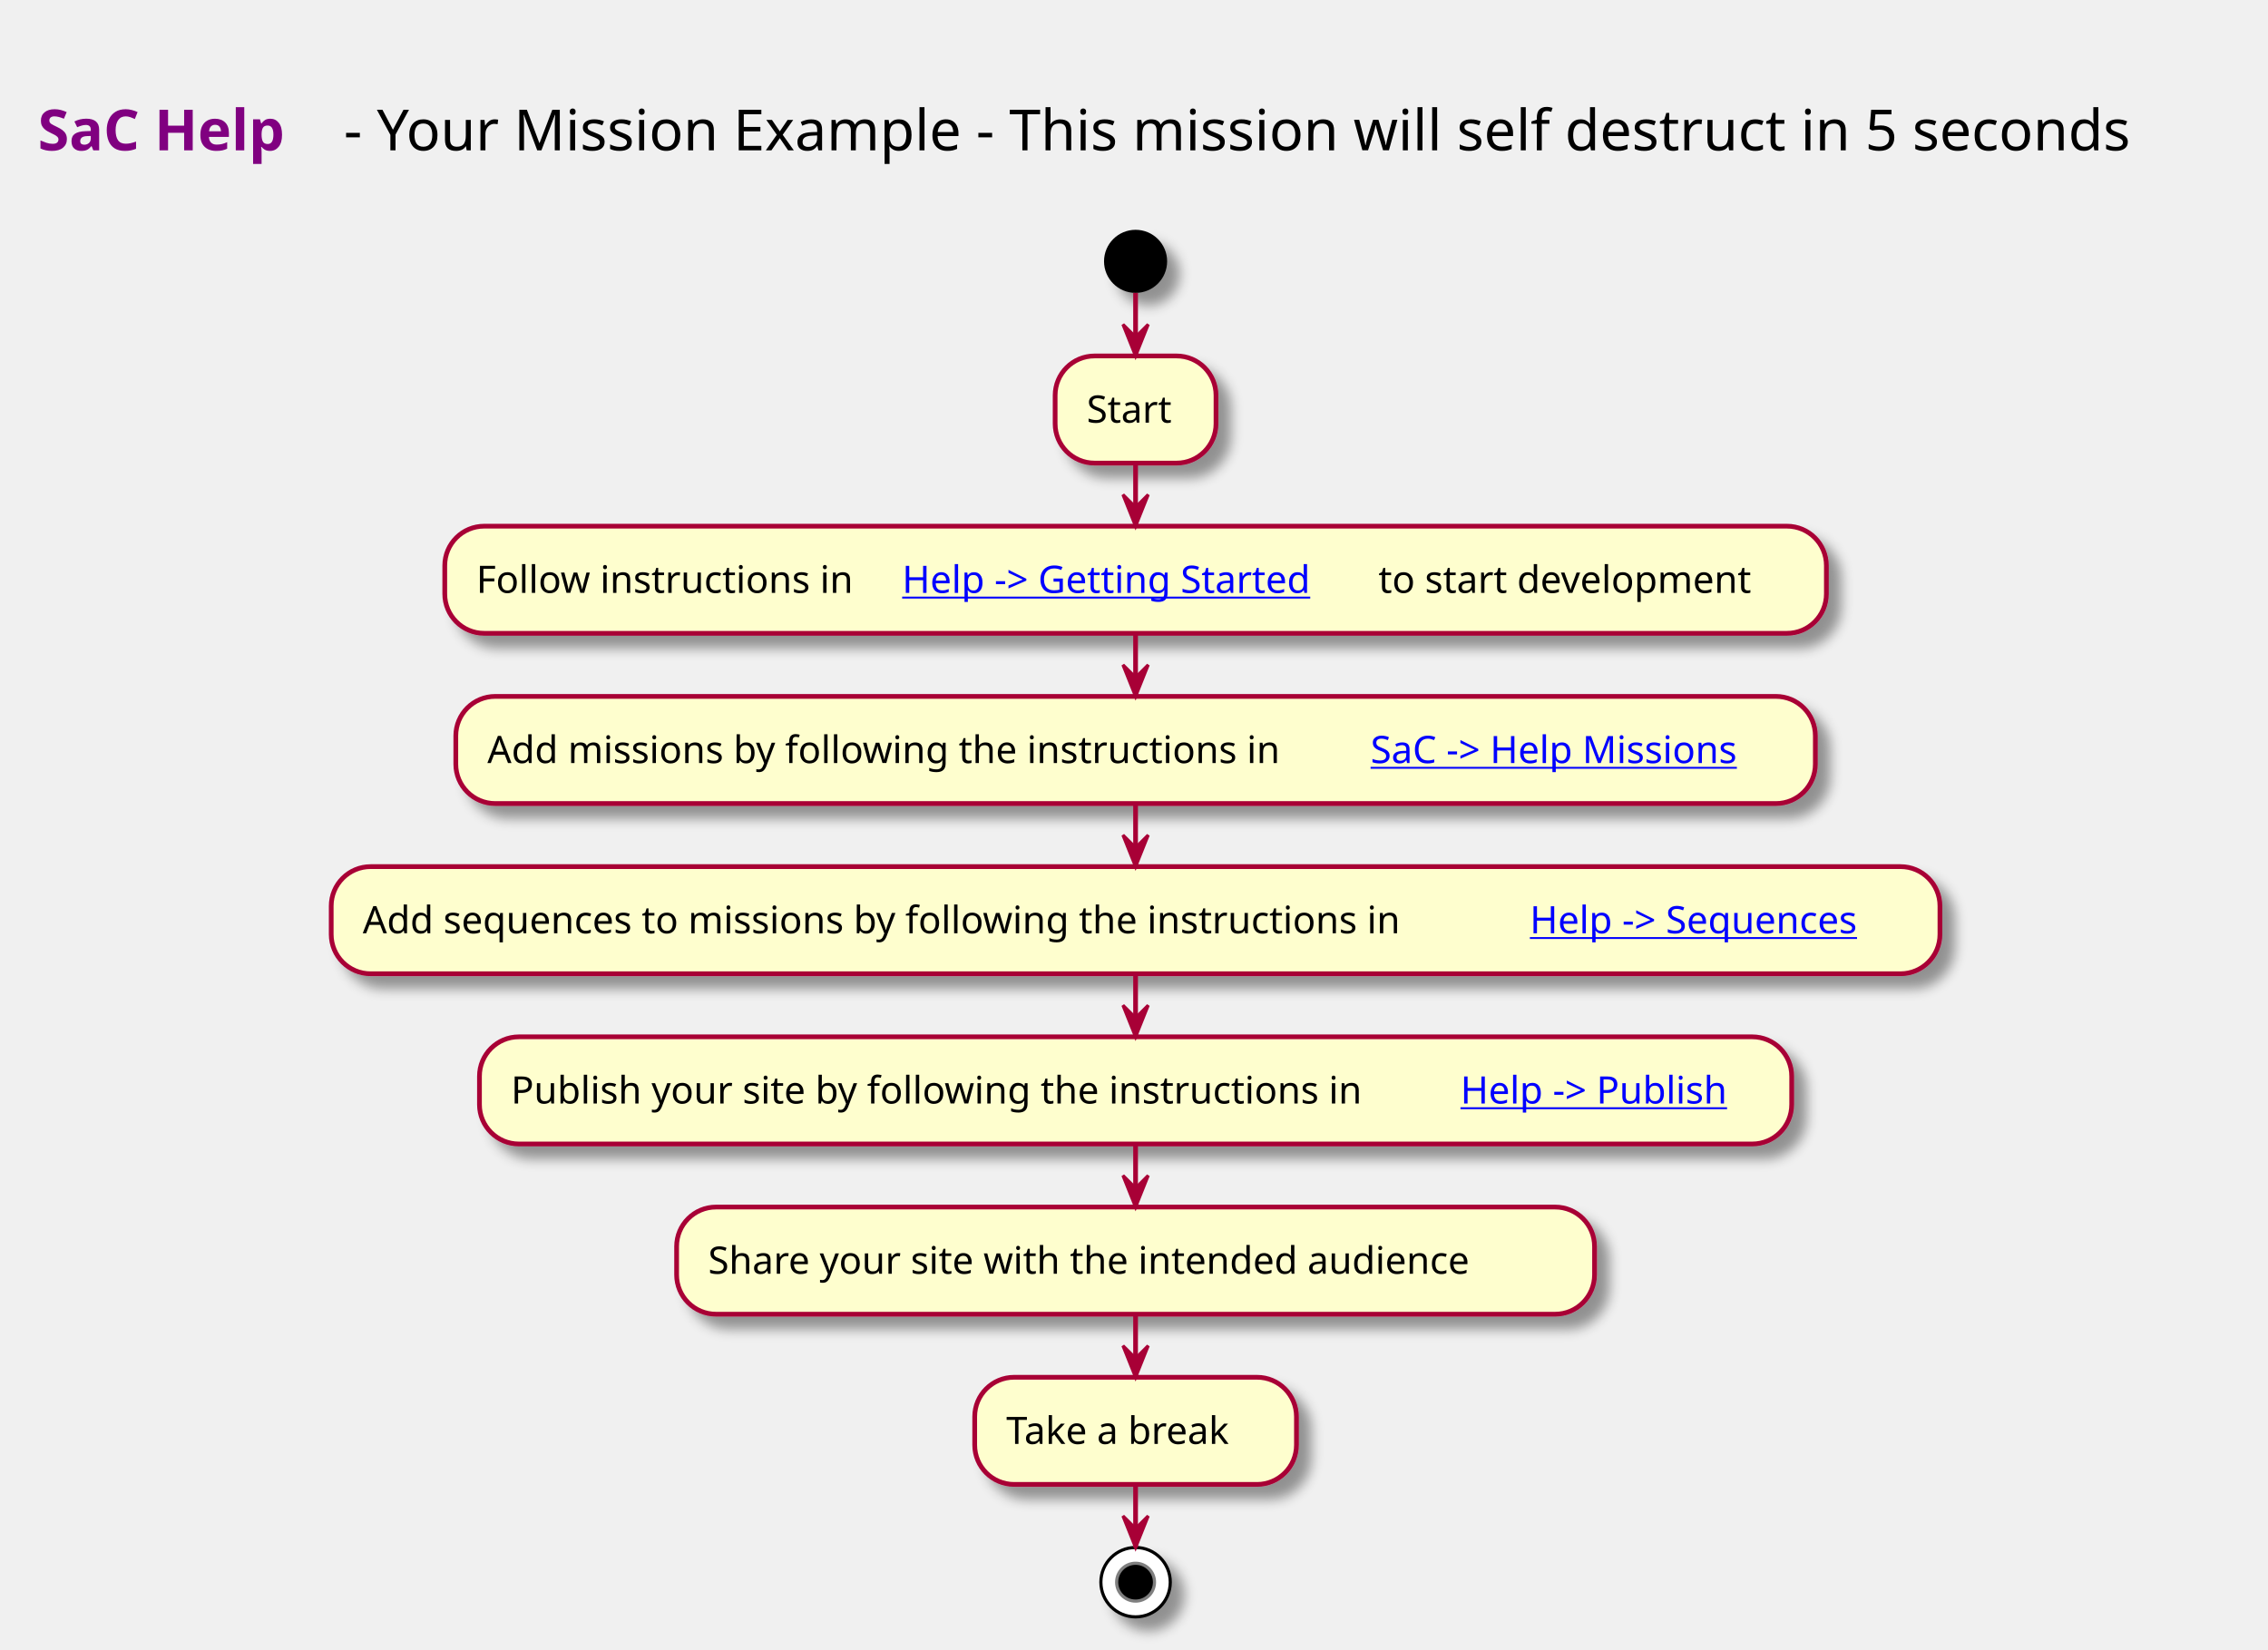
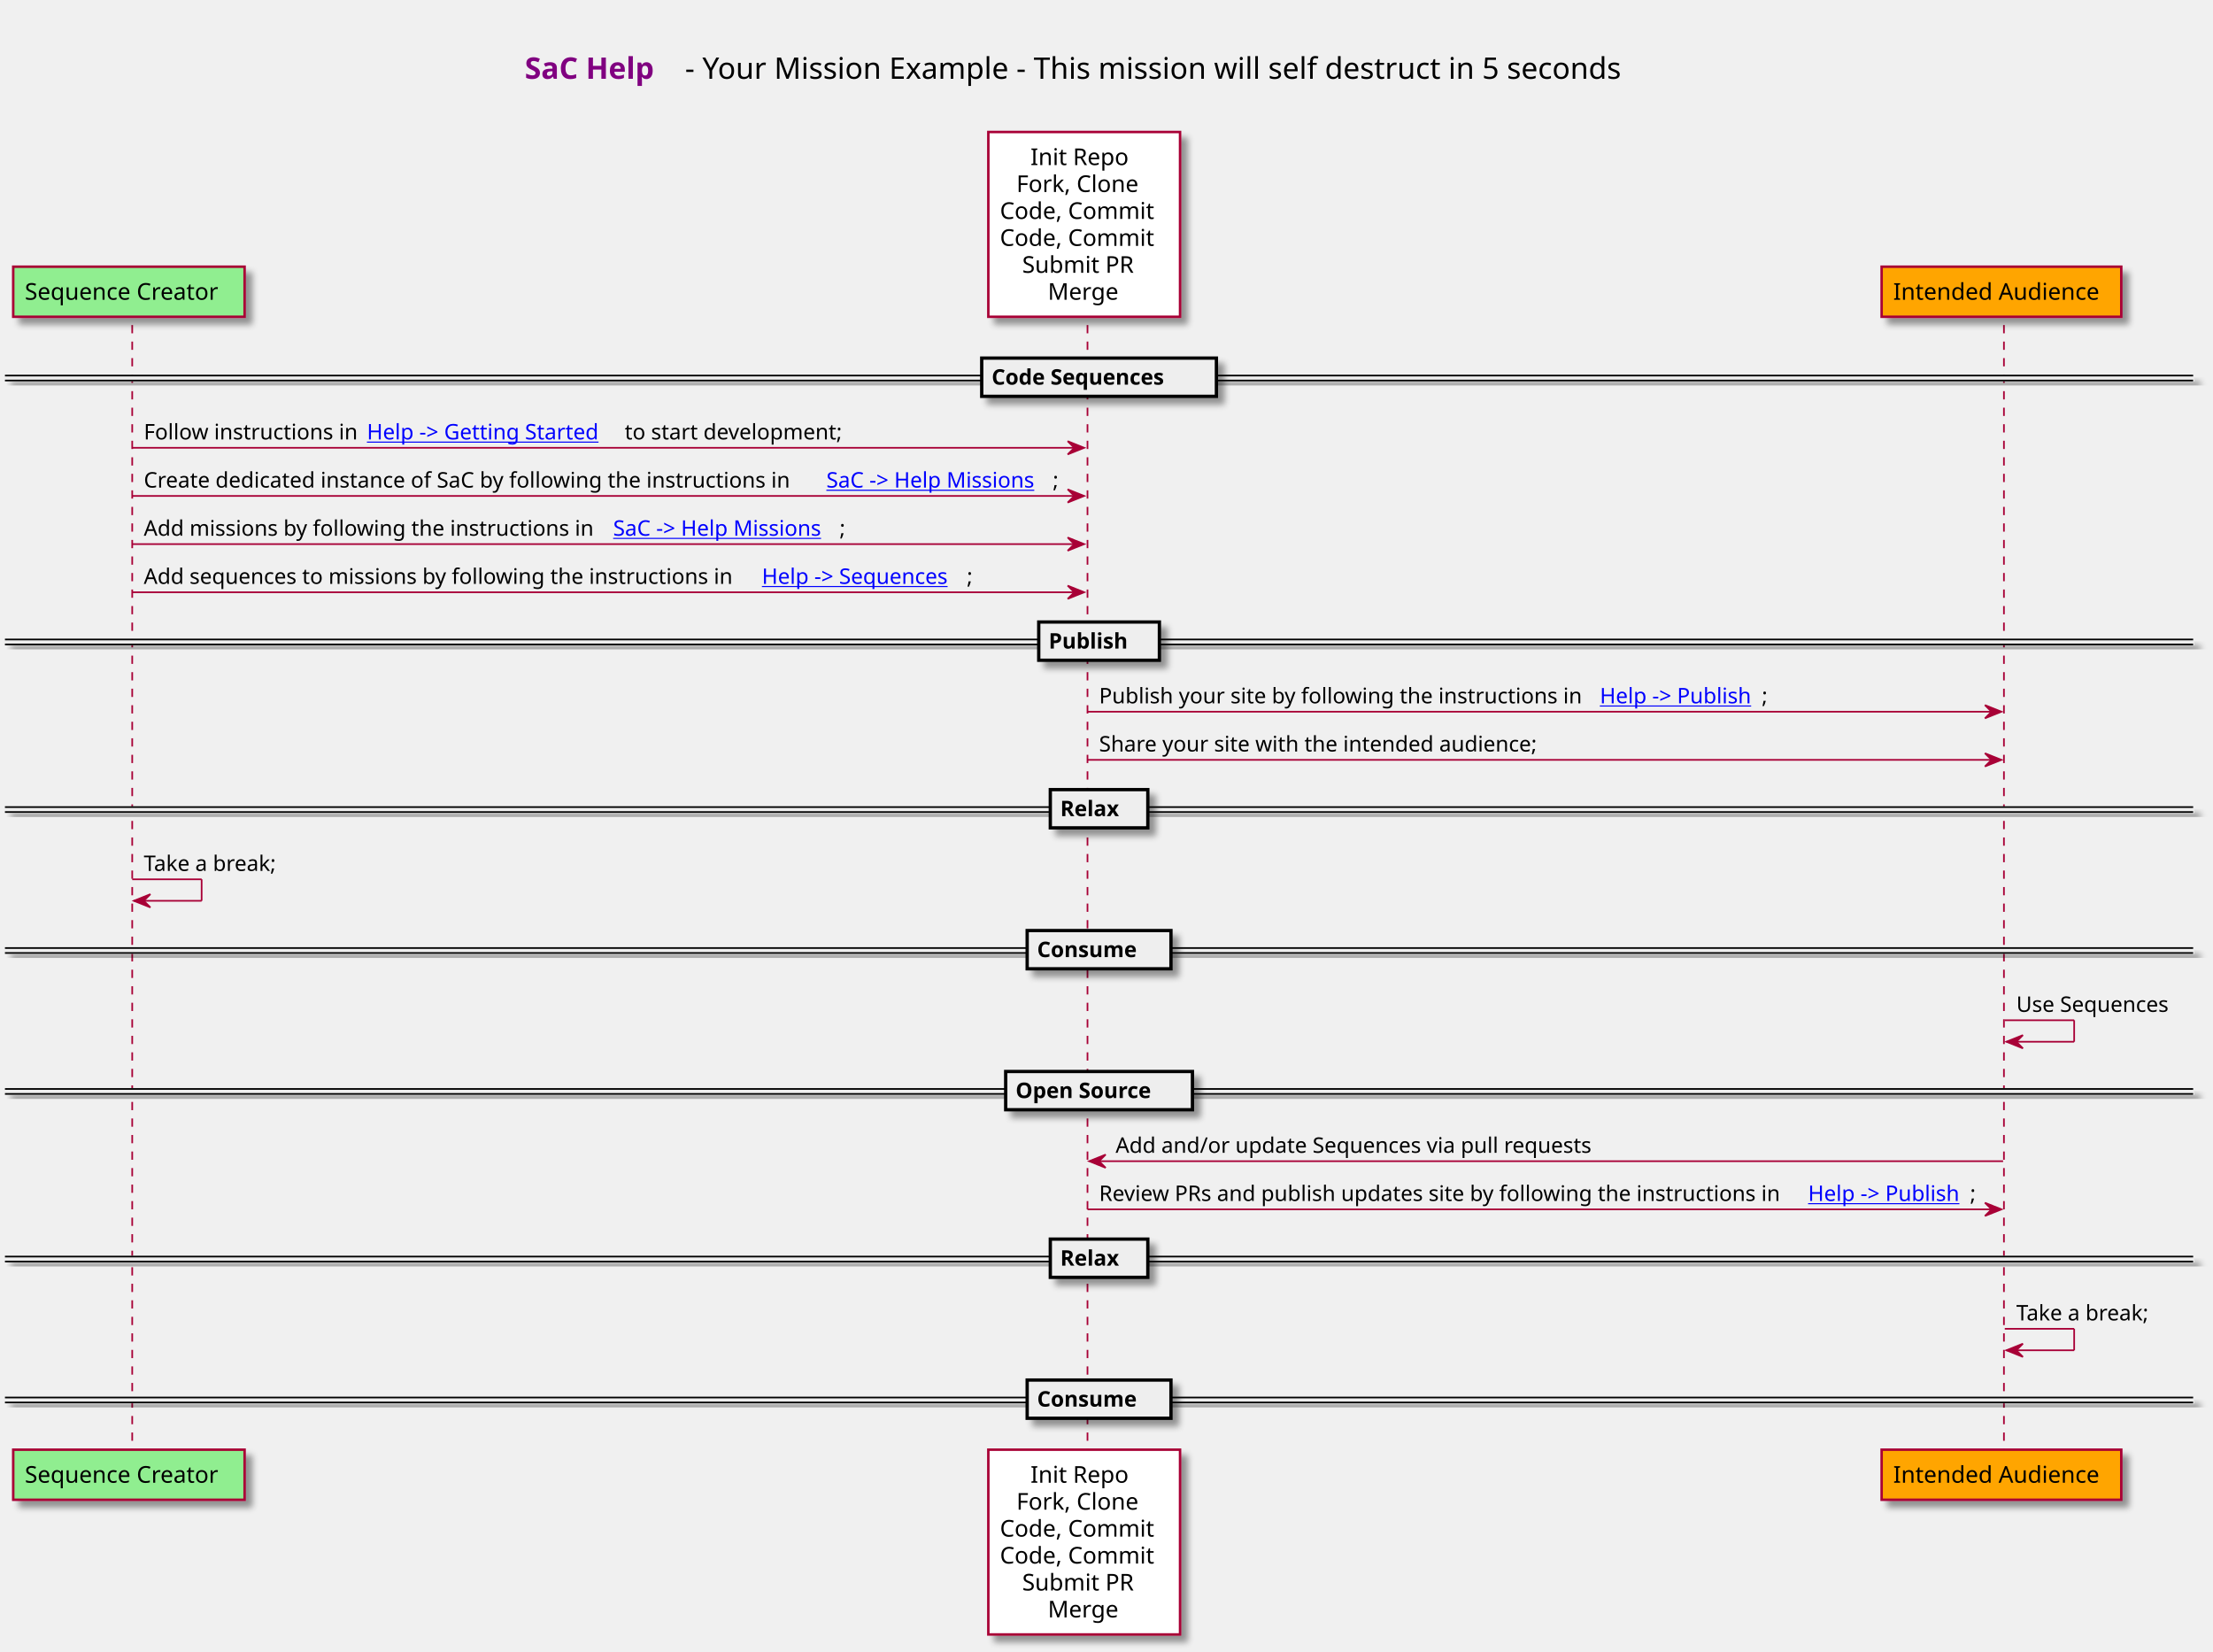
- <svg xmlns="http://www.w3.org/2000/svg" xmlns:xlink="http://www.w3.org/1999/xlink" contentScriptType="application/ecmascript" contentStyleType="text/css" height="523px" preserveAspectRatio="none" style="width:719px;height:523px;" version="1.1" viewBox="0 0 719 523" width="719px" zoomAndPan="magnify">
+ <svg xmlns="http://www.w3.org/2000/svg" xmlns:xlink="http://www.w3.org/1999/xlink" contentScriptType="application/ecmascript" contentStyleType="text/css" height="999px" preserveAspectRatio="none" style="width:1339px;height:999px;" version="1.1" viewBox="0 0 1339 999" width="1339px" zoomAndPan="magnify">
  <defs>
-     <filter height="300%" id="fa4k6xumn0w2u" width="300%" x="-1" y="-1">
+     <filter height="300%" id="fgdmkrrmo1fty" width="300%" x="-1" y="-1">
      <feGaussianBlur result="blurOut" stdDeviation="2.0" />
      <feColorMatrix in="blurOut" result="blurOut2" type="matrix" values="0 0 0 0 0 0 0 0 0 0 0 0 0 0 0 0 0 0 .4 0" />
      <feOffset dx="4.0" dy="4.0" in="blurOut2" result="blurOut3" />
      <feBlend in="SourceGraphic" in2="blurOut3" mode="normal" />
    </filter>
  </defs>
  <g>
-     <text fill="#000000" font-family="sans-serif" font-size="18" lengthAdjust="spacingAndGlyphs" textLength="0" x="362.5" y="26.708" />
-     <text fill="#800080" font-family="sans-serif" font-size="18" font-weight="bold" lengthAdjust="spacingAndGlyphs" textLength="91" x="12" y="47.661">SaC Help</text>
-     <text fill="#000000" font-family="sans-serif" font-size="18" lengthAdjust="spacingAndGlyphs" textLength="598" x="109" y="47.661">- Your Mission Example - This mission will self destruct in 5 seconds</text>
-     <text fill="#000000" font-family="sans-serif" font-size="18" lengthAdjust="spacingAndGlyphs" textLength="0" x="362.5" y="68.614" />
-     <ellipse cx="360" cy="82.859" fill="#000000" filter="url(#fa4k6xumn0w2u)" rx="10" ry="10" style="stroke: none; stroke-width: 1.0;" />
-     <rect fill="#FEFECE" filter="url(#fa4k6xumn0w2u)" height="33.969" rx="12.5" ry="12.5" style="stroke: #A80036; stroke-width: 1.5;" width="51" x="334.5" y="112.859" />
-     <text fill="#000000" font-family="sans-serif" font-size="12" lengthAdjust="spacingAndGlyphs" textLength="31" x="344.5" y="133.998">Start</text>
-     <rect fill="#FEFECE" filter="url(#fa4k6xumn0w2u)" height="33.969" rx="12.5" ry="12.5" style="stroke: #A80036; stroke-width: 1.5;" width="438" x="141" y="166.828" />
-     <text fill="#000000" font-family="sans-serif" font-size="12" lengthAdjust="spacingAndGlyphs" textLength="131" x="151" y="187.967">Follow instructions in</text>
+     <text fill="#000000" font-family="sans-serif" font-size="18" lengthAdjust="spacingAndGlyphs" textLength="0" x="668" y="26.708" />
+     <text fill="#800080" font-family="sans-serif" font-size="18" font-weight="bold" lengthAdjust="spacingAndGlyphs" textLength="91" x="317.5" y="47.661">SaC Help</text>
+     <text fill="#000000" font-family="sans-serif" font-size="18" lengthAdjust="spacingAndGlyphs" textLength="598" x="414.5" y="47.661">- Your Mission Example - This mission will self destruct in 5 seconds</text>
+     <text fill="#000000" font-family="sans-serif" font-size="18" lengthAdjust="spacingAndGlyphs" textLength="0" x="668" y="68.614" />
+     <line style="stroke: #A80036; stroke-width: 1.0; stroke-dasharray: 5.0,5.0;" x1="80" x2="80" y1="196.641" y2="878.031" />
+     <line style="stroke: #A80036; stroke-width: 1.0; stroke-dasharray: 5.0,5.0;" x1="658" x2="658" y1="196.641" y2="878.031" />
+     <line style="stroke: #A80036; stroke-width: 1.0; stroke-dasharray: 5.0,5.0;" x1="1212.5" x2="1212.5" y1="196.641" y2="878.031" />
+     <rect fill="#90EE90" filter="url(#fgdmkrrmo1fty)" height="30.297" style="stroke: #A80036; stroke-width: 1.5;" width="140" x="8" y="161.344" />
+     <text fill="#000000" font-family="sans-serif" font-size="14" lengthAdjust="spacingAndGlyphs" textLength="126" x="15" y="181.339">Sequence Creator</text>
+     <rect fill="#90EE90" filter="url(#fgdmkrrmo1fty)" height="30.297" style="stroke: #A80036; stroke-width: 1.5;" width="140" x="8" y="877.031" />
+     <text fill="#000000" font-family="sans-serif" font-size="14" lengthAdjust="spacingAndGlyphs" textLength="126" x="15" y="897.026">Sequence Creator</text>
+     <rect fill="#FFFFFF" filter="url(#fgdmkrrmo1fty)" height="111.781" style="stroke: #A80036; stroke-width: 1.5;" width="116" x="598" y="79.859" />
+     <text fill="#000000" font-family="sans-serif" font-size="14" lengthAdjust="spacingAndGlyphs" textLength="61" x="623.5" y="99.855">Init Repo</text>
+     <text fill="#000000" font-family="sans-serif" font-size="14" lengthAdjust="spacingAndGlyphs" textLength="78" x="615" y="116.151">Fork, Clone</text>
+     <text fill="#000000" font-family="sans-serif" font-size="14" lengthAdjust="spacingAndGlyphs" textLength="98" x="605" y="132.448">Code, Commit</text>
+     <text fill="#000000" font-family="sans-serif" font-size="14" lengthAdjust="spacingAndGlyphs" textLength="98" x="605" y="148.745">Code, Commit</text>
+     <text fill="#000000" font-family="sans-serif" font-size="14" lengthAdjust="spacingAndGlyphs" textLength="71" x="618.5" y="165.042">Submit PR</text>
+     <text fill="#000000" font-family="sans-serif" font-size="14" lengthAdjust="spacingAndGlyphs" textLength="44" x="634" y="181.339">Merge</text>
+     <rect fill="#FFFFFF" filter="url(#fgdmkrrmo1fty)" height="111.781" style="stroke: #A80036; stroke-width: 1.5;" width="116" x="598" y="877.031" />
+     <text fill="#000000" font-family="sans-serif" font-size="14" lengthAdjust="spacingAndGlyphs" textLength="61" x="623.5" y="897.026">Init Repo</text>
+     <text fill="#000000" font-family="sans-serif" font-size="14" lengthAdjust="spacingAndGlyphs" textLength="78" x="615" y="913.323">Fork, Clone</text>
+     <text fill="#000000" font-family="sans-serif" font-size="14" lengthAdjust="spacingAndGlyphs" textLength="98" x="605" y="929.62">Code, Commit</text>
+     <text fill="#000000" font-family="sans-serif" font-size="14" lengthAdjust="spacingAndGlyphs" textLength="98" x="605" y="945.917">Code, Commit</text>
+     <text fill="#000000" font-family="sans-serif" font-size="14" lengthAdjust="spacingAndGlyphs" textLength="71" x="618.5" y="962.214">Submit PR</text>
+     <text fill="#000000" font-family="sans-serif" font-size="14" lengthAdjust="spacingAndGlyphs" textLength="44" x="634" y="978.511">Merge</text>
+     <rect fill="#FFA500" filter="url(#fgdmkrrmo1fty)" height="30.297" style="stroke: #A80036; stroke-width: 1.5;" width="145" x="1138.5" y="161.344" />
+     <text fill="#000000" font-family="sans-serif" font-size="14" lengthAdjust="spacingAndGlyphs" textLength="131" x="1145.5" y="181.339">Intended Audience</text>
+     <rect fill="#FFA500" filter="url(#fgdmkrrmo1fty)" height="30.297" style="stroke: #A80036; stroke-width: 1.5;" width="145" x="1138.5" y="877.031" />
+     <text fill="#000000" font-family="sans-serif" font-size="14" lengthAdjust="spacingAndGlyphs" textLength="131" x="1145.5" y="897.026">Intended Audience</text>
+     <rect fill="#EEEEEE" filter="url(#fgdmkrrmo1fty)" height="3" style="stroke: #EEEEEE; stroke-width: 1.0;" width="1324" x="3" y="227.207" />
+     <line style="stroke: #000000; stroke-width: 1.0;" x1="3" x2="1327" y1="227.207" y2="227.207" />
+     <line style="stroke: #000000; stroke-width: 1.0;" x1="3" x2="1327" y1="230.207" y2="230.207" />
+     <rect fill="#EEEEEE" filter="url(#fgdmkrrmo1fty)" height="23.133" style="stroke: #000000; stroke-width: 2.0;" width="142" x="594" y="216.641" />
+     <text fill="#000000" font-family="sans-serif" font-size="13" font-weight="bold" lengthAdjust="spacingAndGlyphs" textLength="123" x="600" y="232.708">Code Sequences</text>
+     <polygon fill="#A80036" points="646,266.906,656,270.906,646,274.906,650,270.906" style="stroke: #A80036; stroke-width: 1.0;" />
+     <line style="stroke: #A80036; stroke-width: 1.0;" x1="80" x2="652" y1="270.906" y2="270.906" />
+     <text fill="#000000" font-family="sans-serif" font-size="13" lengthAdjust="spacingAndGlyphs" textLength="131" x="87" y="265.84">Follow instructions in</text>
    <a href="https://dxc-technology.github.io/Sequences-as-Code/#/sachelp" target="_top" title="Right click to open Help in a new window or a new tab" xlink:actuate="onRequest" xlink:href="https://dxc-technology.github.io/Sequences-as-Code/#/sachelp" xlink:show="new" xlink:title="Right click to open Help in a new window or a new tab" xlink:type="simple">
-       <text fill="#0000FF" font-family="sans-serif" font-size="12" lengthAdjust="spacingAndGlyphs" text-decoration="underline" textLength="147" x="286" y="187.967">Help -&gt; Getting Started</text>
+       <text fill="#0000FF" font-family="sans-serif" font-size="13" lengthAdjust="spacingAndGlyphs" text-decoration="underline" textLength="152" x="222" y="265.84">Help -&gt; Getting Started</text>
    </a>
-     <text fill="#000000" font-family="sans-serif" font-size="12" lengthAdjust="spacingAndGlyphs" textLength="132" x="437" y="187.967">to start development</text>
-     <rect fill="#FEFECE" filter="url(#fa4k6xumn0w2u)" height="33.969" rx="12.5" ry="12.5" style="stroke: #A80036; stroke-width: 1.5;" width="431" x="144.5" y="220.797" />
-     <text fill="#000000" font-family="sans-serif" font-size="12" lengthAdjust="spacingAndGlyphs" textLength="276" x="154.5" y="241.935">Add missions by following the instructions in</text>
+     <text fill="#000000" font-family="sans-serif" font-size="13" lengthAdjust="spacingAndGlyphs" textLength="139" x="378" y="265.84">to start development;</text>
+     <polygon fill="#A80036" points="646,296.039,656,300.039,646,304.039,650,300.039" style="stroke: #A80036; stroke-width: 1.0;" />
+     <line style="stroke: #A80036; stroke-width: 1.0;" x1="80" x2="652" y1="300.039" y2="300.039" />
+     <text fill="#000000" font-family="sans-serif" font-size="13" lengthAdjust="spacingAndGlyphs" textLength="409" x="87" y="294.973">Create dedicated instance of SaC by following the instructions in</text>
    <a href="https://dxc-technology.github.io/Sequences-as-Code/#/sachelp" target="_top" title="Right click to open Help in a new window or a new tab" xlink:actuate="onRequest" xlink:href="https://dxc-technology.github.io/Sequences-as-Code/#/sachelp" xlink:show="new" xlink:title="Right click to open Help in a new window or a new tab" xlink:type="simple">
-       <text fill="#0000FF" font-family="sans-serif" font-size="12" lengthAdjust="spacingAndGlyphs" text-decoration="underline" textLength="131" x="434.5" y="241.935">SaC -&gt; Help Missions</text>
+       <text fill="#0000FF" font-family="sans-serif" font-size="13" lengthAdjust="spacingAndGlyphs" text-decoration="underline" textLength="137" x="500" y="294.973">SaC -&gt; Help Missions</text>
    </a>
-     <rect fill="#FEFECE" filter="url(#fa4k6xumn0w2u)" height="33.969" rx="12.5" ry="12.5" style="stroke: #A80036; stroke-width: 1.5;" width="510" x="105" y="274.766" />
-     <text fill="#000000" font-family="sans-serif" font-size="12" lengthAdjust="spacingAndGlyphs" textLength="366" x="115" y="295.904">Add sequences to missions by following the instructions in</text>
+     <text fill="#000000" font-family="sans-serif" font-size="13" lengthAdjust="spacingAndGlyphs" textLength="4" x="637" y="294.973">;</text>
+     <polygon fill="#A80036" points="646,325.172,656,329.172,646,333.172,650,329.172" style="stroke: #A80036; stroke-width: 1.0;" />
+     <line style="stroke: #A80036; stroke-width: 1.0;" x1="80" x2="652" y1="329.172" y2="329.172" />
+     <text fill="#000000" font-family="sans-serif" font-size="13" lengthAdjust="spacingAndGlyphs" textLength="280" x="87" y="324.106">Add missions by following the instructions in</text>
    <a href="https://dxc-technology.github.io/Sequences-as-Code/#/sachelp" target="_top" title="Right click to open Help in a new window or a new tab" xlink:actuate="onRequest" xlink:href="https://dxc-technology.github.io/Sequences-as-Code/#/sachelp" xlink:show="new" xlink:title="Right click to open Help in a new window or a new tab" xlink:type="simple">
-       <text fill="#0000FF" font-family="sans-serif" font-size="12" lengthAdjust="spacingAndGlyphs" text-decoration="underline" textLength="120" x="485" y="295.904">Help -&gt; Sequences</text>
+       <text fill="#0000FF" font-family="sans-serif" font-size="13" lengthAdjust="spacingAndGlyphs" text-decoration="underline" textLength="137" x="371" y="324.106">SaC -&gt; Help Missions</text>
    </a>
-     <rect fill="#FEFECE" filter="url(#fa4k6xumn0w2u)" height="33.969" rx="12.5" ry="12.5" style="stroke: #A80036; stroke-width: 1.5;" width="416" x="152" y="328.734" />
-     <text fill="#000000" font-family="sans-serif" font-size="12" lengthAdjust="spacingAndGlyphs" textLength="297" x="162" y="349.873">Publish your site by following the instructions in</text>
+     <text fill="#000000" font-family="sans-serif" font-size="13" lengthAdjust="spacingAndGlyphs" textLength="4" x="508" y="324.106">;</text>
+     <polygon fill="#A80036" points="646,354.305,656,358.305,646,362.305,650,358.305" style="stroke: #A80036; stroke-width: 1.0;" />
+     <line style="stroke: #A80036; stroke-width: 1.0;" x1="80" x2="652" y1="358.305" y2="358.305" />
+     <text fill="#000000" font-family="sans-serif" font-size="13" lengthAdjust="spacingAndGlyphs" textLength="370" x="87" y="353.239">Add sequences to missions by following the instructions in</text>
    <a href="https://dxc-technology.github.io/Sequences-as-Code/#/sachelp" target="_top" title="Right click to open Help in a new window or a new tab" xlink:actuate="onRequest" xlink:href="https://dxc-technology.github.io/Sequences-as-Code/#/sachelp" xlink:show="new" xlink:title="Right click to open Help in a new window or a new tab" xlink:type="simple">
-       <text fill="#0000FF" font-family="sans-serif" font-size="12" lengthAdjust="spacingAndGlyphs" text-decoration="underline" textLength="95" x="463" y="349.873">Help -&gt; Publish</text>
+       <text fill="#0000FF" font-family="sans-serif" font-size="13" lengthAdjust="spacingAndGlyphs" text-decoration="underline" textLength="124" x="461" y="353.239">Help -&gt; Sequences</text>
    </a>
-     <rect fill="#FEFECE" filter="url(#fa4k6xumn0w2u)" height="33.969" rx="12.5" ry="12.5" style="stroke: #A80036; stroke-width: 1.5;" width="291" x="214.5" y="382.703" />
-     <text fill="#000000" font-family="sans-serif" font-size="12" lengthAdjust="spacingAndGlyphs" textLength="271" x="224.5" y="403.842">Share your site with the intended audience</text>
-     <rect fill="#FEFECE" filter="url(#fa4k6xumn0w2u)" height="33.969" rx="12.5" ry="12.5" style="stroke: #A80036; stroke-width: 1.5;" width="102" x="309" y="436.672" />
-     <text fill="#000000" font-family="sans-serif" font-size="12" lengthAdjust="spacingAndGlyphs" textLength="82" x="319" y="457.81">Take a break</text>
-     <ellipse cx="360" cy="501.641" fill="#FFFFFF" filter="url(#fa4k6xumn0w2u)" rx="11" ry="11" style="stroke: #000000; stroke-width: 1.0;" />
-     <ellipse cx="360" cy="501.641" fill="#000000" rx="6" ry="6" style="stroke: #7F7F7F; stroke-width: 1.0;" />
-     <line style="stroke: #A80036; stroke-width: 1.5;" x1="360" x2="360" y1="92.859" y2="112.859" />
-     <polygon fill="#A80036" points="356,102.859,360,112.859,364,102.859,360,106.859" style="stroke: #A80036; stroke-width: 1.0;" />
-     <line style="stroke: #A80036; stroke-width: 1.5;" x1="360" x2="360" y1="146.828" y2="166.828" />
-     <polygon fill="#A80036" points="356,156.828,360,166.828,364,156.828,360,160.828" style="stroke: #A80036; stroke-width: 1.0;" />
-     <line style="stroke: #A80036; stroke-width: 1.5;" x1="360" x2="360" y1="200.797" y2="220.797" />
-     <polygon fill="#A80036" points="356,210.797,360,220.797,364,210.797,360,214.797" style="stroke: #A80036; stroke-width: 1.0;" />
-     <line style="stroke: #A80036; stroke-width: 1.5;" x1="360" x2="360" y1="254.766" y2="274.766" />
-     <polygon fill="#A80036" points="356,264.766,360,274.766,364,264.766,360,268.766" style="stroke: #A80036; stroke-width: 1.0;" />
-     <line style="stroke: #A80036; stroke-width: 1.5;" x1="360" x2="360" y1="308.734" y2="328.734" />
-     <polygon fill="#A80036" points="356,318.734,360,328.734,364,318.734,360,322.734" style="stroke: #A80036; stroke-width: 1.0;" />
-     <line style="stroke: #A80036; stroke-width: 1.5;" x1="360" x2="360" y1="362.703" y2="382.703" />
-     <polygon fill="#A80036" points="356,372.703,360,382.703,364,372.703,360,376.703" style="stroke: #A80036; stroke-width: 1.0;" />
-     <line style="stroke: #A80036; stroke-width: 1.5;" x1="360" x2="360" y1="416.672" y2="436.672" />
-     <polygon fill="#A80036" points="356,426.672,360,436.672,364,426.672,360,430.672" style="stroke: #A80036; stroke-width: 1.0;" />
-     <line style="stroke: #A80036; stroke-width: 1.5;" x1="360" x2="360" y1="470.641" y2="490.641" />
-     <polygon fill="#A80036" points="356,480.641,360,490.641,364,480.641,360,484.641" style="stroke: #A80036; stroke-width: 1.0;" />
+     <text fill="#000000" font-family="sans-serif" font-size="13" lengthAdjust="spacingAndGlyphs" textLength="4" x="585" y="353.239">;</text>
+     <rect fill="#EEEEEE" filter="url(#fgdmkrrmo1fty)" height="3" style="stroke: #EEEEEE; stroke-width: 1.0;" width="1324" x="3" y="386.871" />
+     <line style="stroke: #000000; stroke-width: 1.0;" x1="3" x2="1327" y1="386.871" y2="386.871" />
+     <line style="stroke: #000000; stroke-width: 1.0;" x1="3" x2="1327" y1="389.871" y2="389.871" />
+     <rect fill="#EEEEEE" filter="url(#fgdmkrrmo1fty)" height="23.133" style="stroke: #000000; stroke-width: 2.0;" width="73" x="628.5" y="376.305" />
+     <text fill="#000000" font-family="sans-serif" font-size="13" font-weight="bold" lengthAdjust="spacingAndGlyphs" textLength="54" x="634.5" y="392.372">Publish</text>
+     <polygon fill="#A80036" points="1201,426.57,1211,430.57,1201,434.57,1205,430.57" style="stroke: #A80036; stroke-width: 1.0;" />
+     <line style="stroke: #A80036; stroke-width: 1.0;" x1="658" x2="1207" y1="430.57" y2="430.57" />
+     <text fill="#000000" font-family="sans-serif" font-size="13" lengthAdjust="spacingAndGlyphs" textLength="299" x="665" y="425.504">Publish your site by following the instructions in</text>
+     <a href="https://dxc-technology.github.io/Sequences-as-Code/#/sachelp" target="_top" title="Right click to open Help in a new window or a new tab" xlink:actuate="onRequest" xlink:href="https://dxc-technology.github.io/Sequences-as-Code/#/sachelp" xlink:show="new" xlink:title="Right click to open Help in a new window or a new tab" xlink:type="simple">
+       <text fill="#0000FF" font-family="sans-serif" font-size="13" lengthAdjust="spacingAndGlyphs" text-decoration="underline" textLength="98" x="968" y="425.504">Help -&gt; Publish</text>
+     </a>
+     <text fill="#000000" font-family="sans-serif" font-size="13" lengthAdjust="spacingAndGlyphs" textLength="4" x="1066" y="425.504">;</text>
+     <polygon fill="#A80036" points="1201,455.703,1211,459.703,1201,463.703,1205,459.703" style="stroke: #A80036; stroke-width: 1.0;" />
+     <line style="stroke: #A80036; stroke-width: 1.0;" x1="658" x2="1207" y1="459.703" y2="459.703" />
+     <text fill="#000000" font-family="sans-serif" font-size="13" lengthAdjust="spacingAndGlyphs" textLength="277" x="665" y="454.637">Share your site with the intended audience;</text>
+     <rect fill="#EEEEEE" filter="url(#fgdmkrrmo1fty)" height="3" style="stroke: #EEEEEE; stroke-width: 1.0;" width="1324" x="3" y="488.269" />
+     <line style="stroke: #000000; stroke-width: 1.0;" x1="3" x2="1327" y1="488.269" y2="488.269" />
+     <line style="stroke: #000000; stroke-width: 1.0;" x1="3" x2="1327" y1="491.269" y2="491.269" />
+     <rect fill="#EEEEEE" filter="url(#fgdmkrrmo1fty)" height="23.133" style="stroke: #000000; stroke-width: 2.0;" width="59" x="635.5" y="477.703" />
+     <text fill="#000000" font-family="sans-serif" font-size="13" font-weight="bold" lengthAdjust="spacingAndGlyphs" textLength="40" x="641.5" y="493.77">Relax</text>
+     <line style="stroke: #A80036; stroke-width: 1.0;" x1="80" x2="122" y1="531.969" y2="531.969" />
+     <line style="stroke: #A80036; stroke-width: 1.0;" x1="122" x2="122" y1="531.969" y2="544.969" />
+     <line style="stroke: #A80036; stroke-width: 1.0;" x1="81" x2="122" y1="544.969" y2="544.969" />
+     <polygon fill="#A80036" points="91,540.969,81,544.969,91,548.969,87,544.969" style="stroke: #A80036; stroke-width: 1.0;" />
+     <text fill="#000000" font-family="sans-serif" font-size="13" lengthAdjust="spacingAndGlyphs" textLength="86" x="87" y="526.903">Take a break;</text>
+     <rect fill="#EEEEEE" filter="url(#fgdmkrrmo1fty)" height="3" style="stroke: #EEEEEE; stroke-width: 1.0;" width="1324" x="3" y="573.535" />
+     <line style="stroke: #000000; stroke-width: 1.0;" x1="3" x2="1327" y1="573.535" y2="573.535" />
+     <line style="stroke: #000000; stroke-width: 1.0;" x1="3" x2="1327" y1="576.535" y2="576.535" />
+     <rect fill="#EEEEEE" filter="url(#fgdmkrrmo1fty)" height="23.133" style="stroke: #000000; stroke-width: 2.0;" width="87" x="621.5" y="562.969" />
+     <text fill="#000000" font-family="sans-serif" font-size="13" font-weight="bold" lengthAdjust="spacingAndGlyphs" textLength="68" x="627.5" y="579.036">Consume</text>
+     <line style="stroke: #A80036; stroke-width: 1.0;" x1="1213" x2="1255" y1="617.234" y2="617.234" />
+     <line style="stroke: #A80036; stroke-width: 1.0;" x1="1255" x2="1255" y1="617.234" y2="630.234" />
+     <line style="stroke: #A80036; stroke-width: 1.0;" x1="1214" x2="1255" y1="630.234" y2="630.234" />
+     <polygon fill="#A80036" points="1224,626.234,1214,630.234,1224,634.234,1220,630.234" style="stroke: #A80036; stroke-width: 1.0;" />
+     <text fill="#000000" font-family="sans-serif" font-size="13" lengthAdjust="spacingAndGlyphs" textLength="100" x="1220" y="612.168">Use Sequences</text>
+     <rect fill="#EEEEEE" filter="url(#fgdmkrrmo1fty)" height="3" style="stroke: #EEEEEE; stroke-width: 1.0;" width="1324" x="3" y="658.801" />
+     <line style="stroke: #000000; stroke-width: 1.0;" x1="3" x2="1327" y1="658.801" y2="658.801" />
+     <line style="stroke: #000000; stroke-width: 1.0;" x1="3" x2="1327" y1="661.801" y2="661.801" />
+     <rect fill="#EEEEEE" filter="url(#fgdmkrrmo1fty)" height="23.133" style="stroke: #000000; stroke-width: 2.0;" width="113" x="608.5" y="648.234" />
+     <text fill="#000000" font-family="sans-serif" font-size="13" font-weight="bold" lengthAdjust="spacingAndGlyphs" textLength="94" x="614.5" y="664.301">Open Source</text>
+     <polygon fill="#A80036" points="669,698.5,659,702.5,669,706.5,665,702.5" style="stroke: #A80036; stroke-width: 1.0;" />
+     <line style="stroke: #A80036; stroke-width: 1.0;" x1="663" x2="1212" y1="702.5" y2="702.5" />
+     <text fill="#000000" font-family="sans-serif" font-size="13" lengthAdjust="spacingAndGlyphs" textLength="302" x="675" y="697.434">Add and/or update Sequences via pull requests</text>
+     <polygon fill="#A80036" points="1201,727.633,1211,731.633,1201,735.633,1205,731.633" style="stroke: #A80036; stroke-width: 1.0;" />
+     <line style="stroke: #A80036; stroke-width: 1.0;" x1="658" x2="1207" y1="731.633" y2="731.633" />
+     <text fill="#000000" font-family="sans-serif" font-size="13" lengthAdjust="spacingAndGlyphs" textLength="425" x="665" y="726.567">Review PRs and publish updates site by following the instructions in</text>
+     <a href="https://dxc-technology.github.io/Sequences-as-Code/#/sachelp" target="_top" title="Right click to open Help in a new window or a new tab" xlink:actuate="onRequest" xlink:href="https://dxc-technology.github.io/Sequences-as-Code/#/sachelp" xlink:show="new" xlink:title="Right click to open Help in a new window or a new tab" xlink:type="simple">
+       <text fill="#0000FF" font-family="sans-serif" font-size="13" lengthAdjust="spacingAndGlyphs" text-decoration="underline" textLength="98" x="1094" y="726.567">Help -&gt; Publish</text>
+     </a>
+     <text fill="#000000" font-family="sans-serif" font-size="13" lengthAdjust="spacingAndGlyphs" textLength="4" x="1192" y="726.567">;</text>
+     <rect fill="#EEEEEE" filter="url(#fgdmkrrmo1fty)" height="3" style="stroke: #EEEEEE; stroke-width: 1.0;" width="1324" x="3" y="760.199" />
+     <line style="stroke: #000000; stroke-width: 1.0;" x1="3" x2="1327" y1="760.199" y2="760.199" />
+     <line style="stroke: #000000; stroke-width: 1.0;" x1="3" x2="1327" y1="763.199" y2="763.199" />
+     <rect fill="#EEEEEE" filter="url(#fgdmkrrmo1fty)" height="23.133" style="stroke: #000000; stroke-width: 2.0;" width="59" x="635.5" y="749.633" />
+     <text fill="#000000" font-family="sans-serif" font-size="13" font-weight="bold" lengthAdjust="spacingAndGlyphs" textLength="40" x="641.5" y="765.7">Relax</text>
+     <line style="stroke: #A80036; stroke-width: 1.0;" x1="1213" x2="1255" y1="803.898" y2="803.898" />
+     <line style="stroke: #A80036; stroke-width: 1.0;" x1="1255" x2="1255" y1="803.898" y2="816.898" />
+     <line style="stroke: #A80036; stroke-width: 1.0;" x1="1214" x2="1255" y1="816.898" y2="816.898" />
+     <polygon fill="#A80036" points="1224,812.898,1214,816.898,1224,820.898,1220,816.898" style="stroke: #A80036; stroke-width: 1.0;" />
+     <text fill="#000000" font-family="sans-serif" font-size="13" lengthAdjust="spacingAndGlyphs" textLength="86" x="1220" y="798.832">Take a break;</text>
+     <rect fill="#EEEEEE" filter="url(#fgdmkrrmo1fty)" height="3" style="stroke: #EEEEEE; stroke-width: 1.0;" width="1324" x="3" y="845.465" />
+     <line style="stroke: #000000; stroke-width: 1.0;" x1="3" x2="1327" y1="845.465" y2="845.465" />
+     <line style="stroke: #000000; stroke-width: 1.0;" x1="3" x2="1327" y1="848.465" y2="848.465" />
+     <rect fill="#EEEEEE" filter="url(#fgdmkrrmo1fty)" height="23.133" style="stroke: #000000; stroke-width: 2.0;" width="87" x="621.5" y="834.898" />
+     <text fill="#000000" font-family="sans-serif" font-size="13" font-weight="bold" lengthAdjust="spacingAndGlyphs" textLength="68" x="627.5" y="850.965">Consume</text>
  </g>
</svg>
